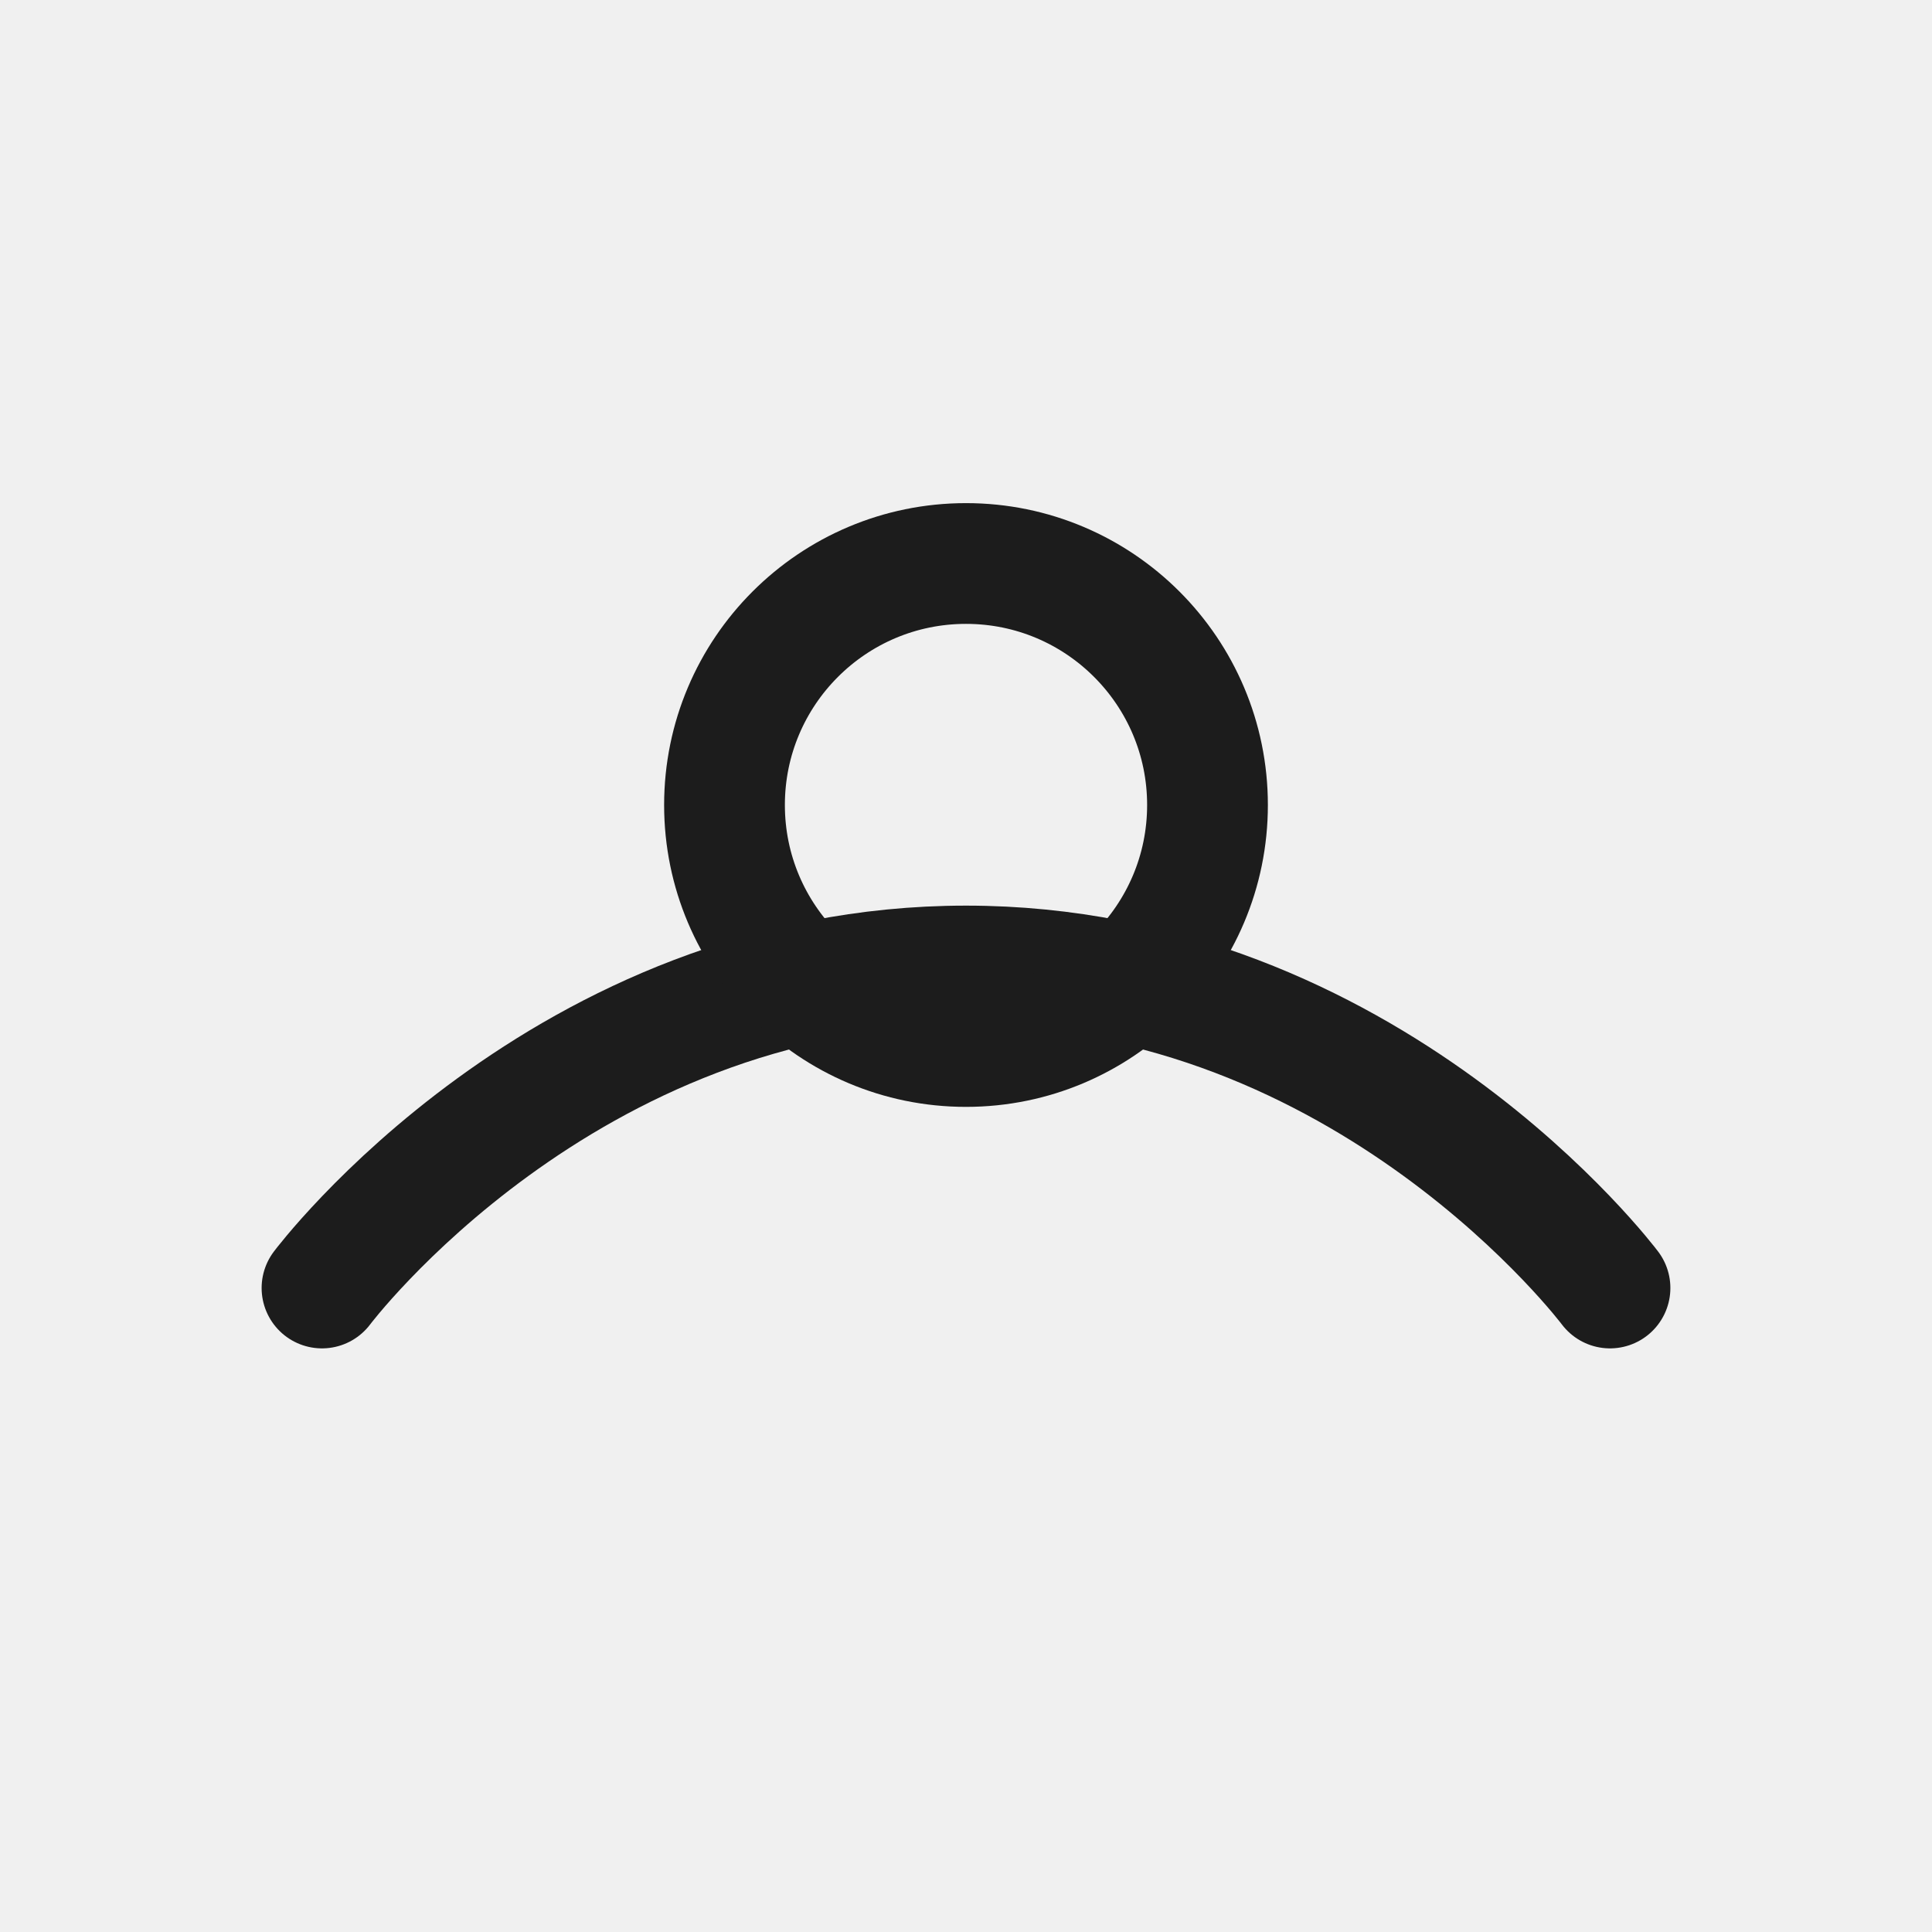
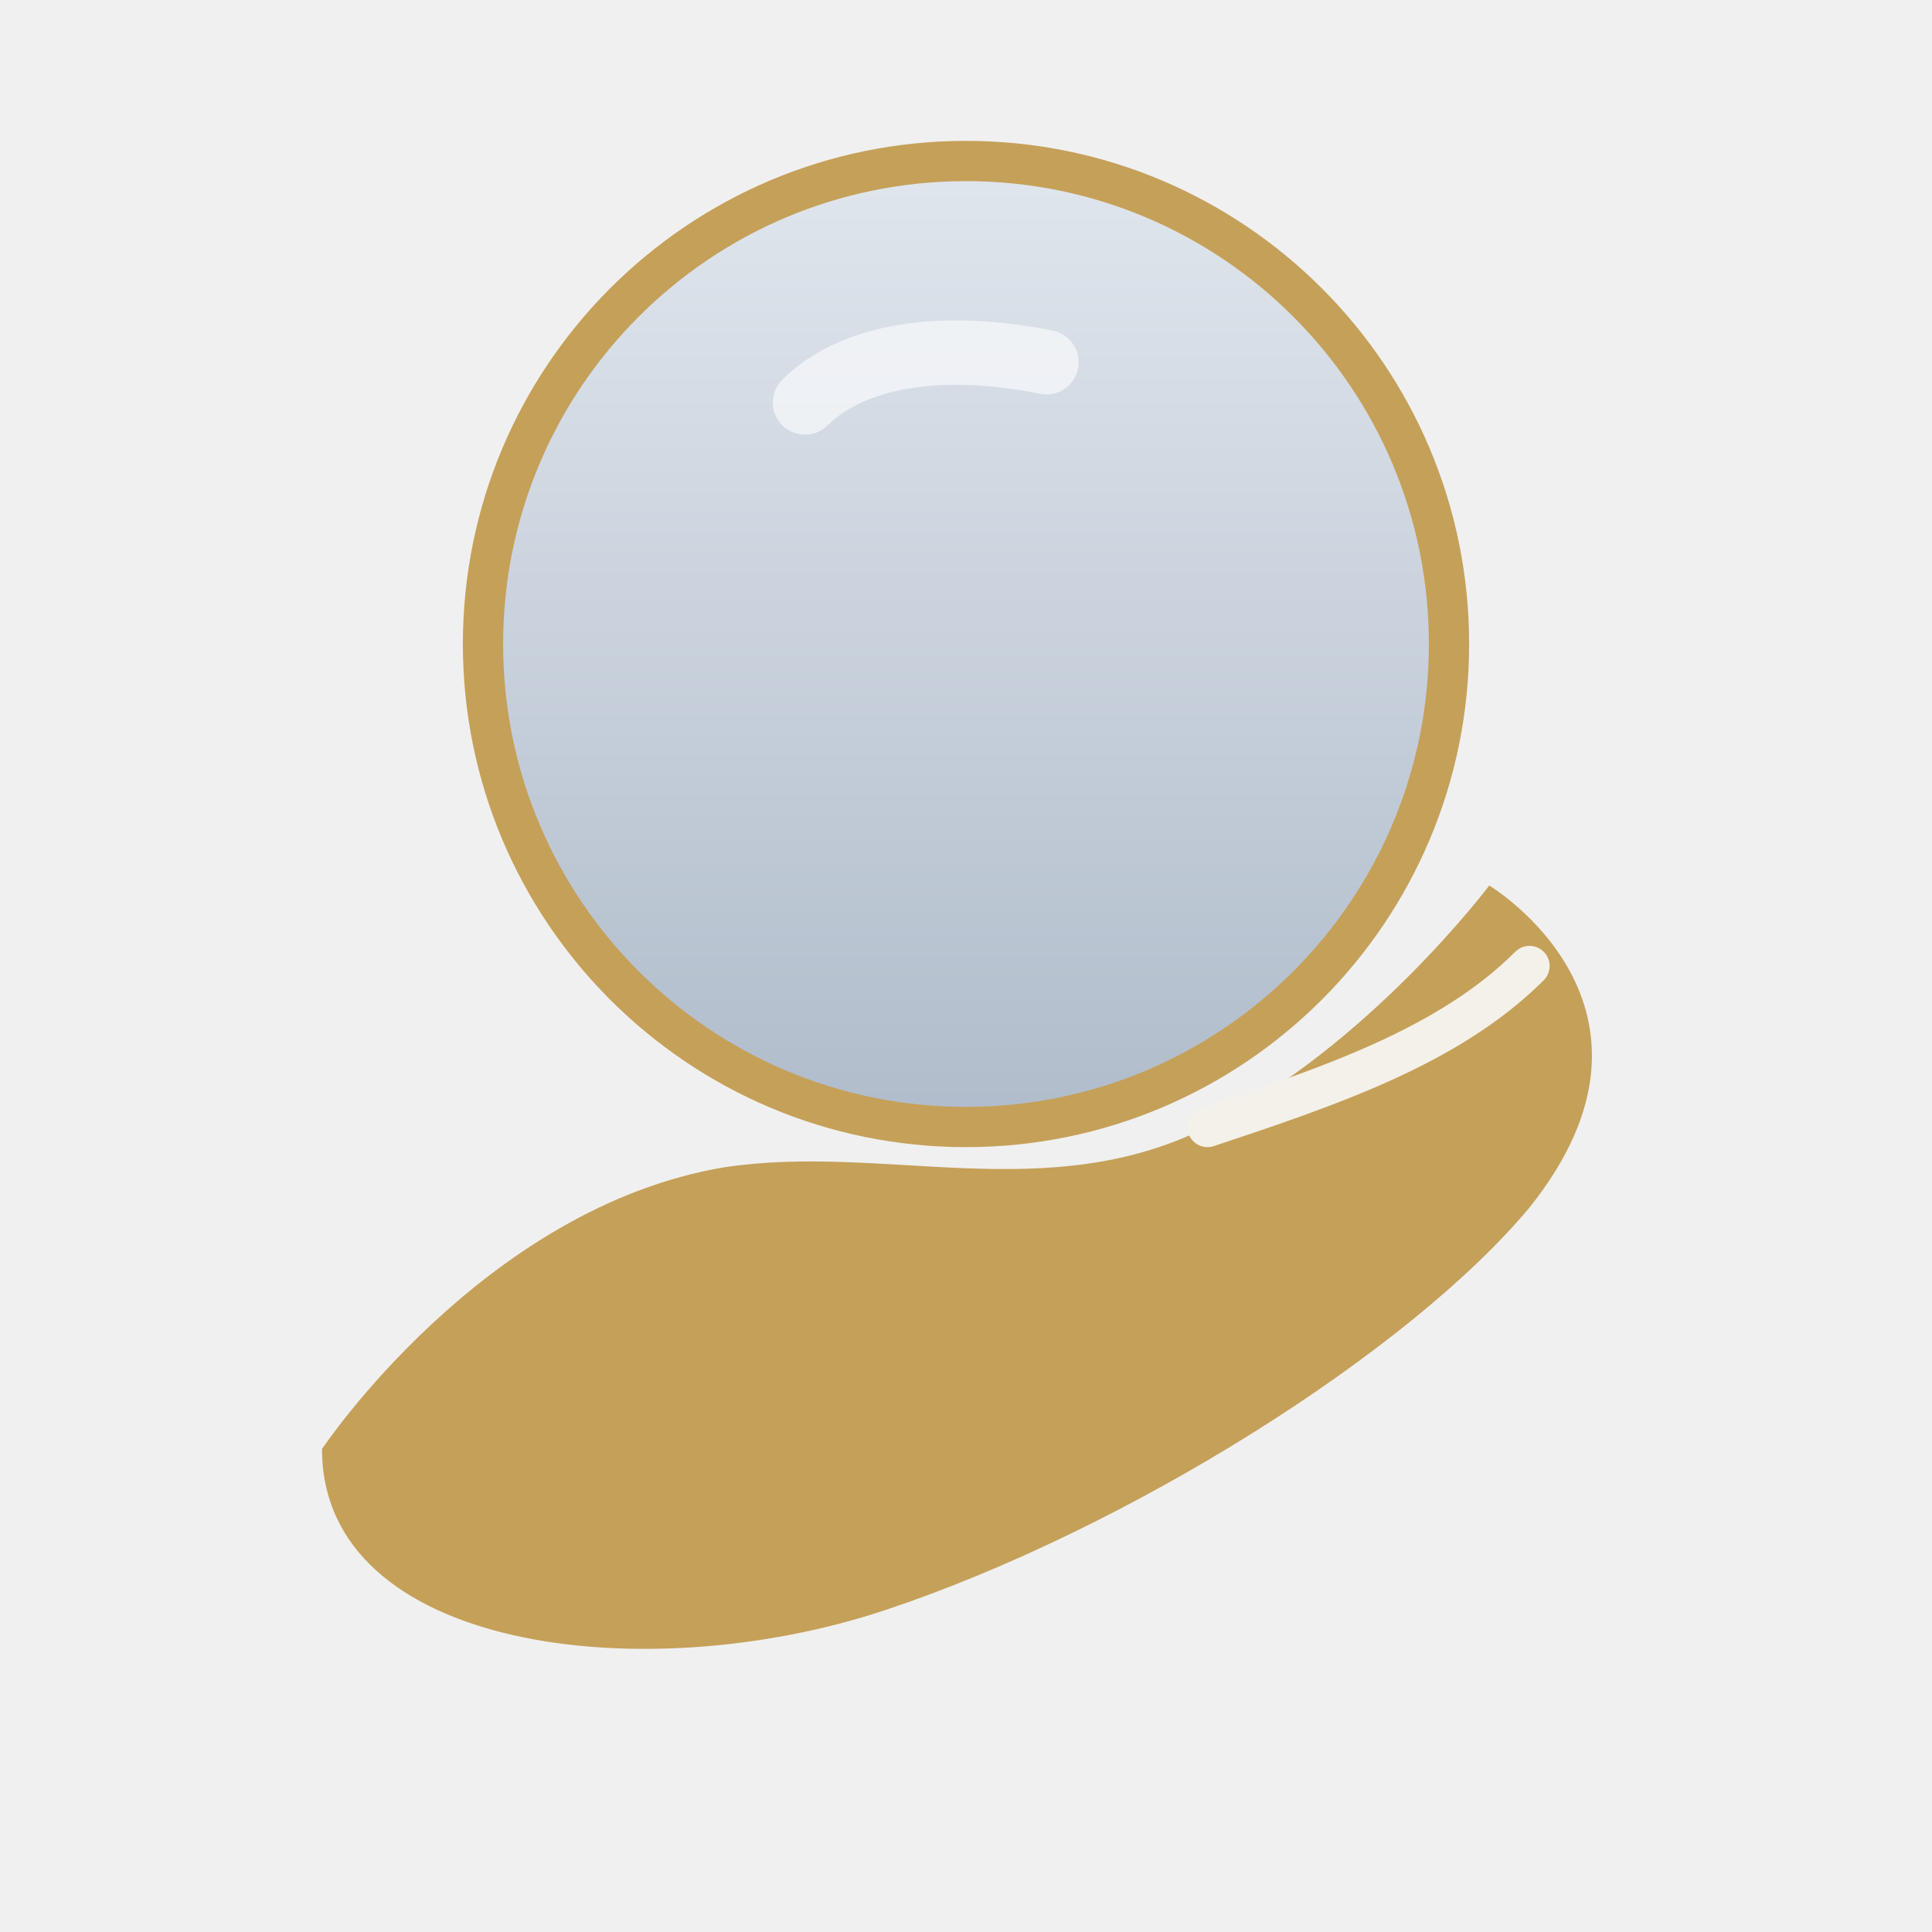
- <svg xmlns="http://www.w3.org/2000/svg" width="32" height="32" viewBox="0 0 24 24" fill="none">
-   <path d="M4 16C4 16 7 12 12 12C17 12 20 16 20 16" stroke="#1C1C1C" stroke-width="1.5" stroke-linecap="round" stroke-linejoin="round" />
-   <circle cx="12" cy="10" r="3" stroke="#1C1C1C" stroke-width="1.5" />
+ <svg xmlns="http://www.w3.org/2000/svg" width="200" height="200" viewBox="0 0 24 24" fill="none">
+   <circle cx="12" cy="8" r="6" fill="url(#premiumGradient)" stroke="#C5A059" stroke-width="0.5" />
+   <path d="M10 5C10.5 4.5 11.5 4.2 13 4.5" stroke="white" stroke-width="0.8" stroke-linecap="round" opacity="0.6" />
+   <path d="M4 18C4 18 6 15 9 14.5C11 14.2 13 15 15 14C17 13 18.5 11 18.5 11C18.5 11 21 12.5 19 15C17.5 16.8 14 19 11 20C8 21 4 20.5 4 18Z" fill="#C5A059" />
+   <path d="M15 14C16.5 13.5 18 13 19 12" stroke="#F4F1EA" stroke-width="0.5" stroke-linecap="round" />
+   <defs>
+     <linearGradient id="premiumGradient" x1="12" y1="2" x2="12" y2="14" gradientUnits="userSpaceOnUse">
+       <stop stop-color="#E0E6ED" />
+       <stop offset="1" stop-color="#B0BCCB" />
+     </linearGradient>
+   </defs>
</svg>
